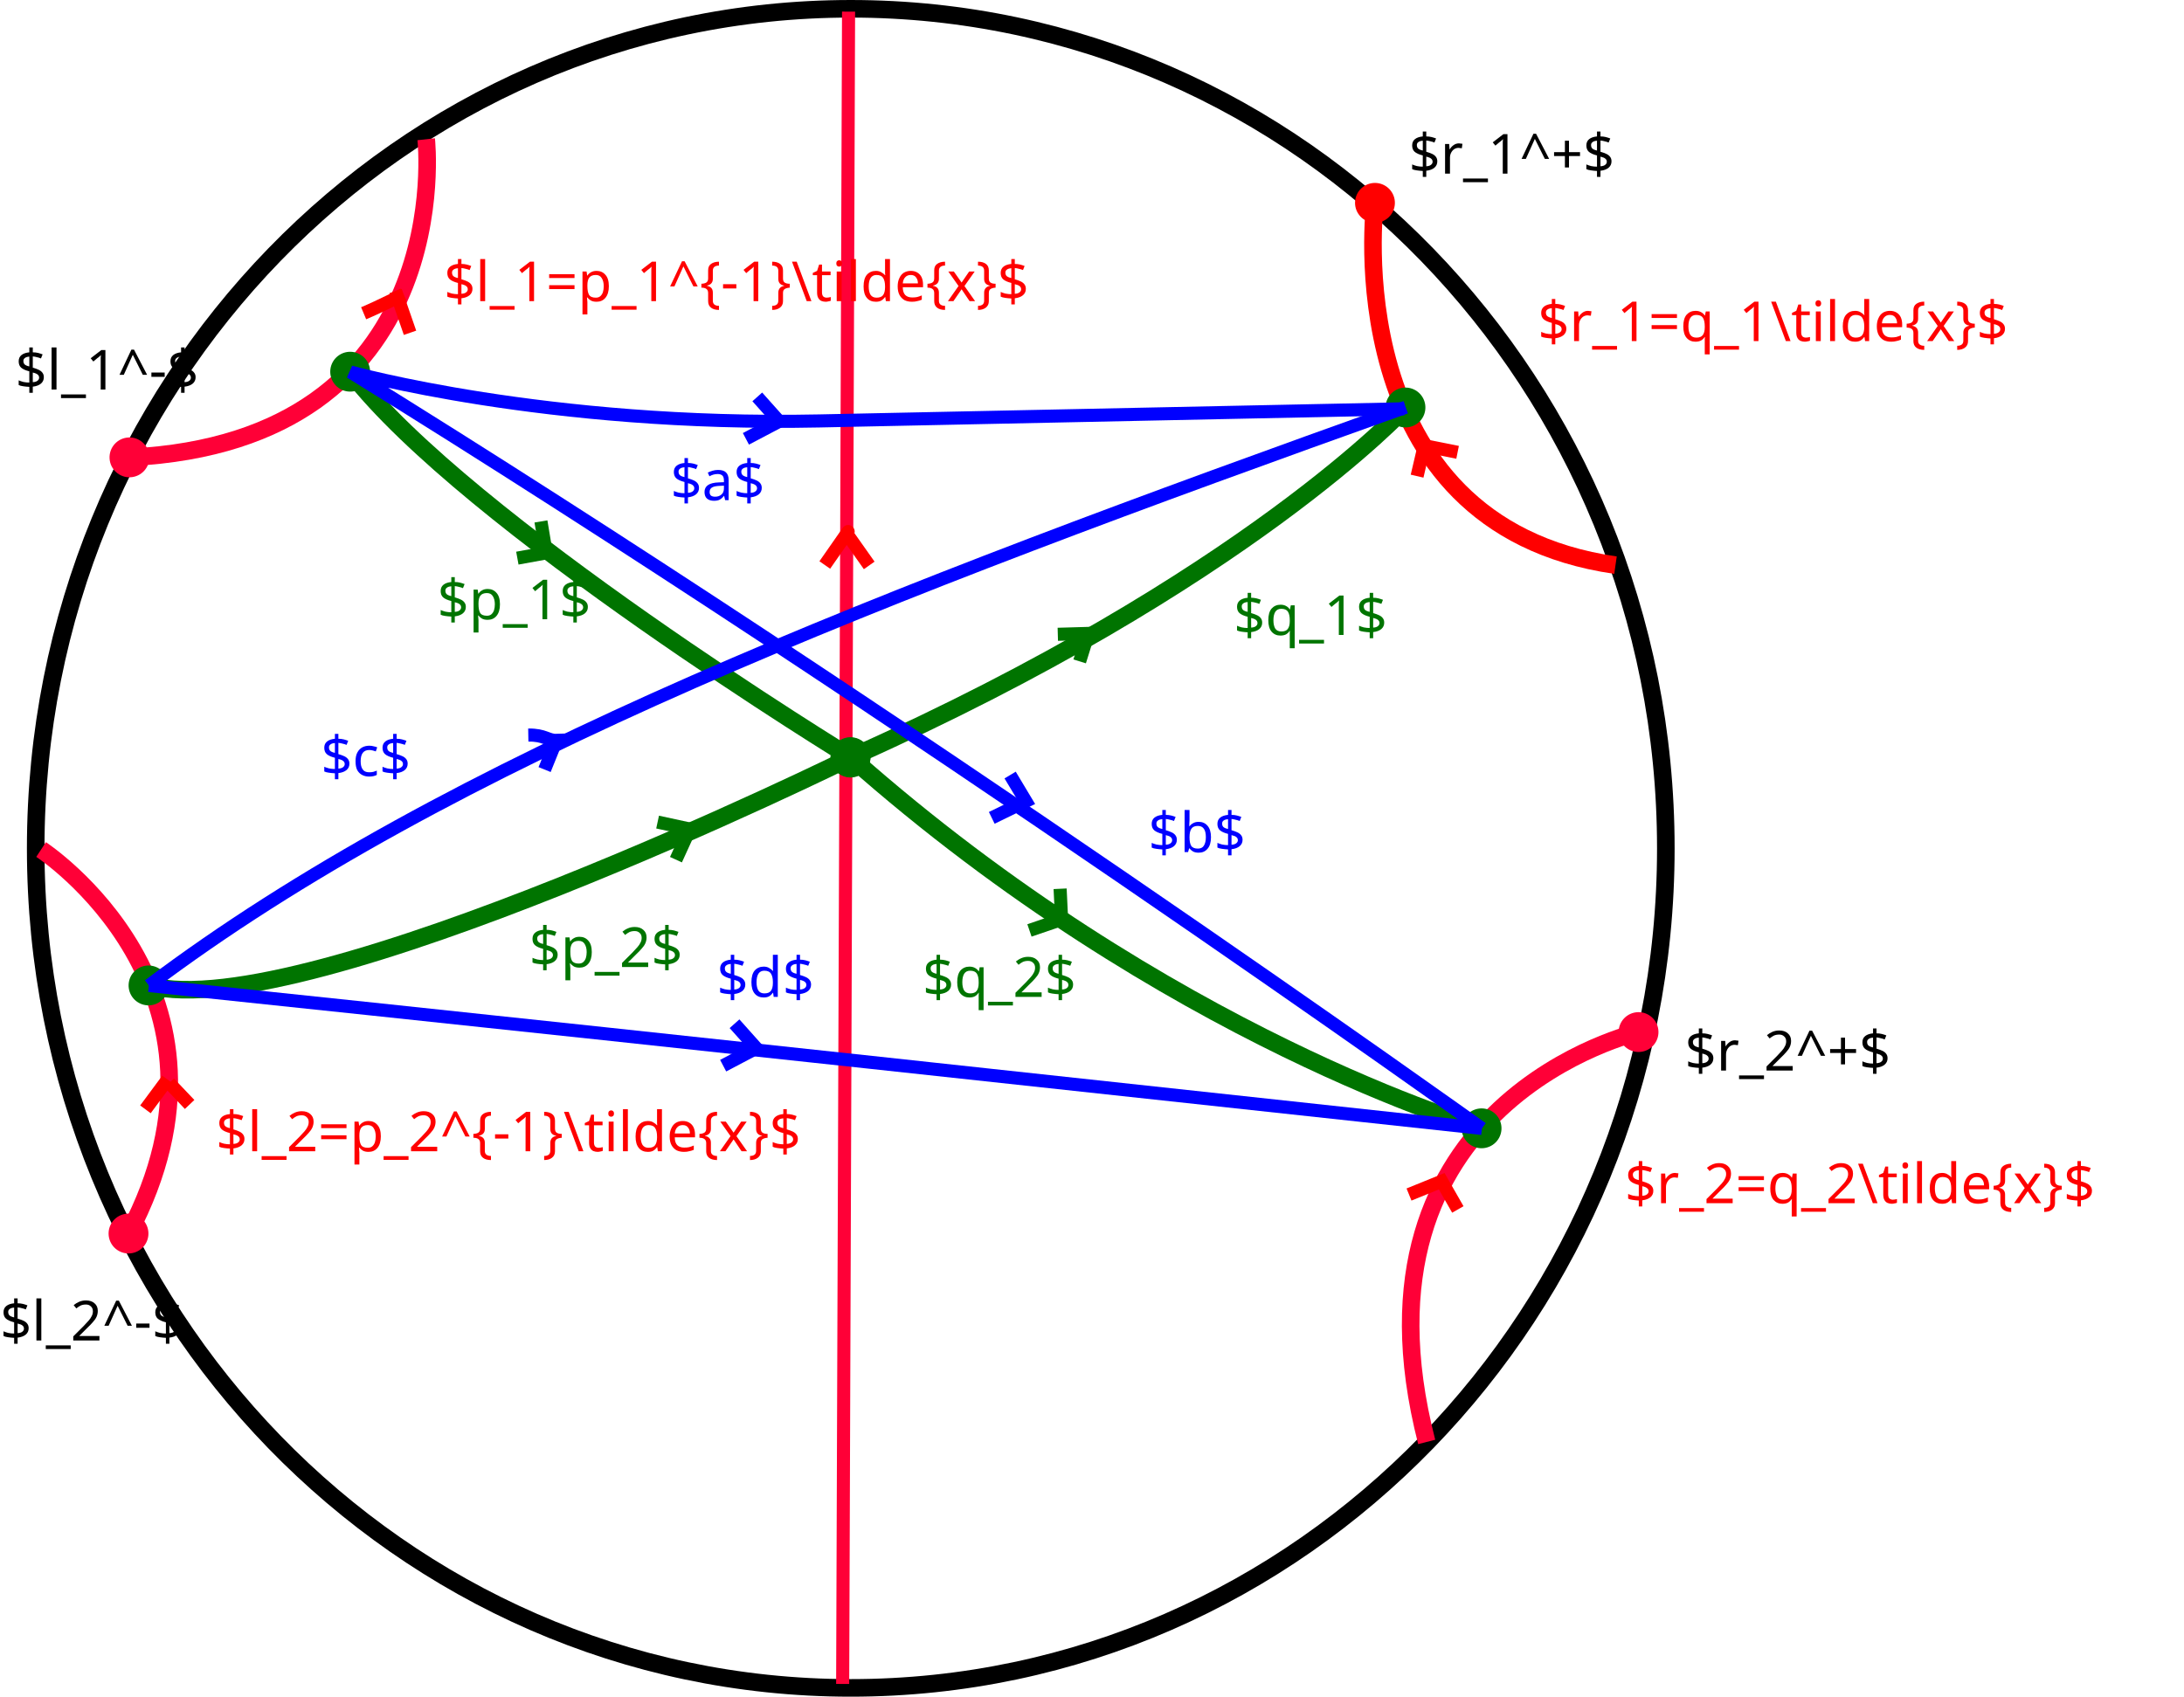
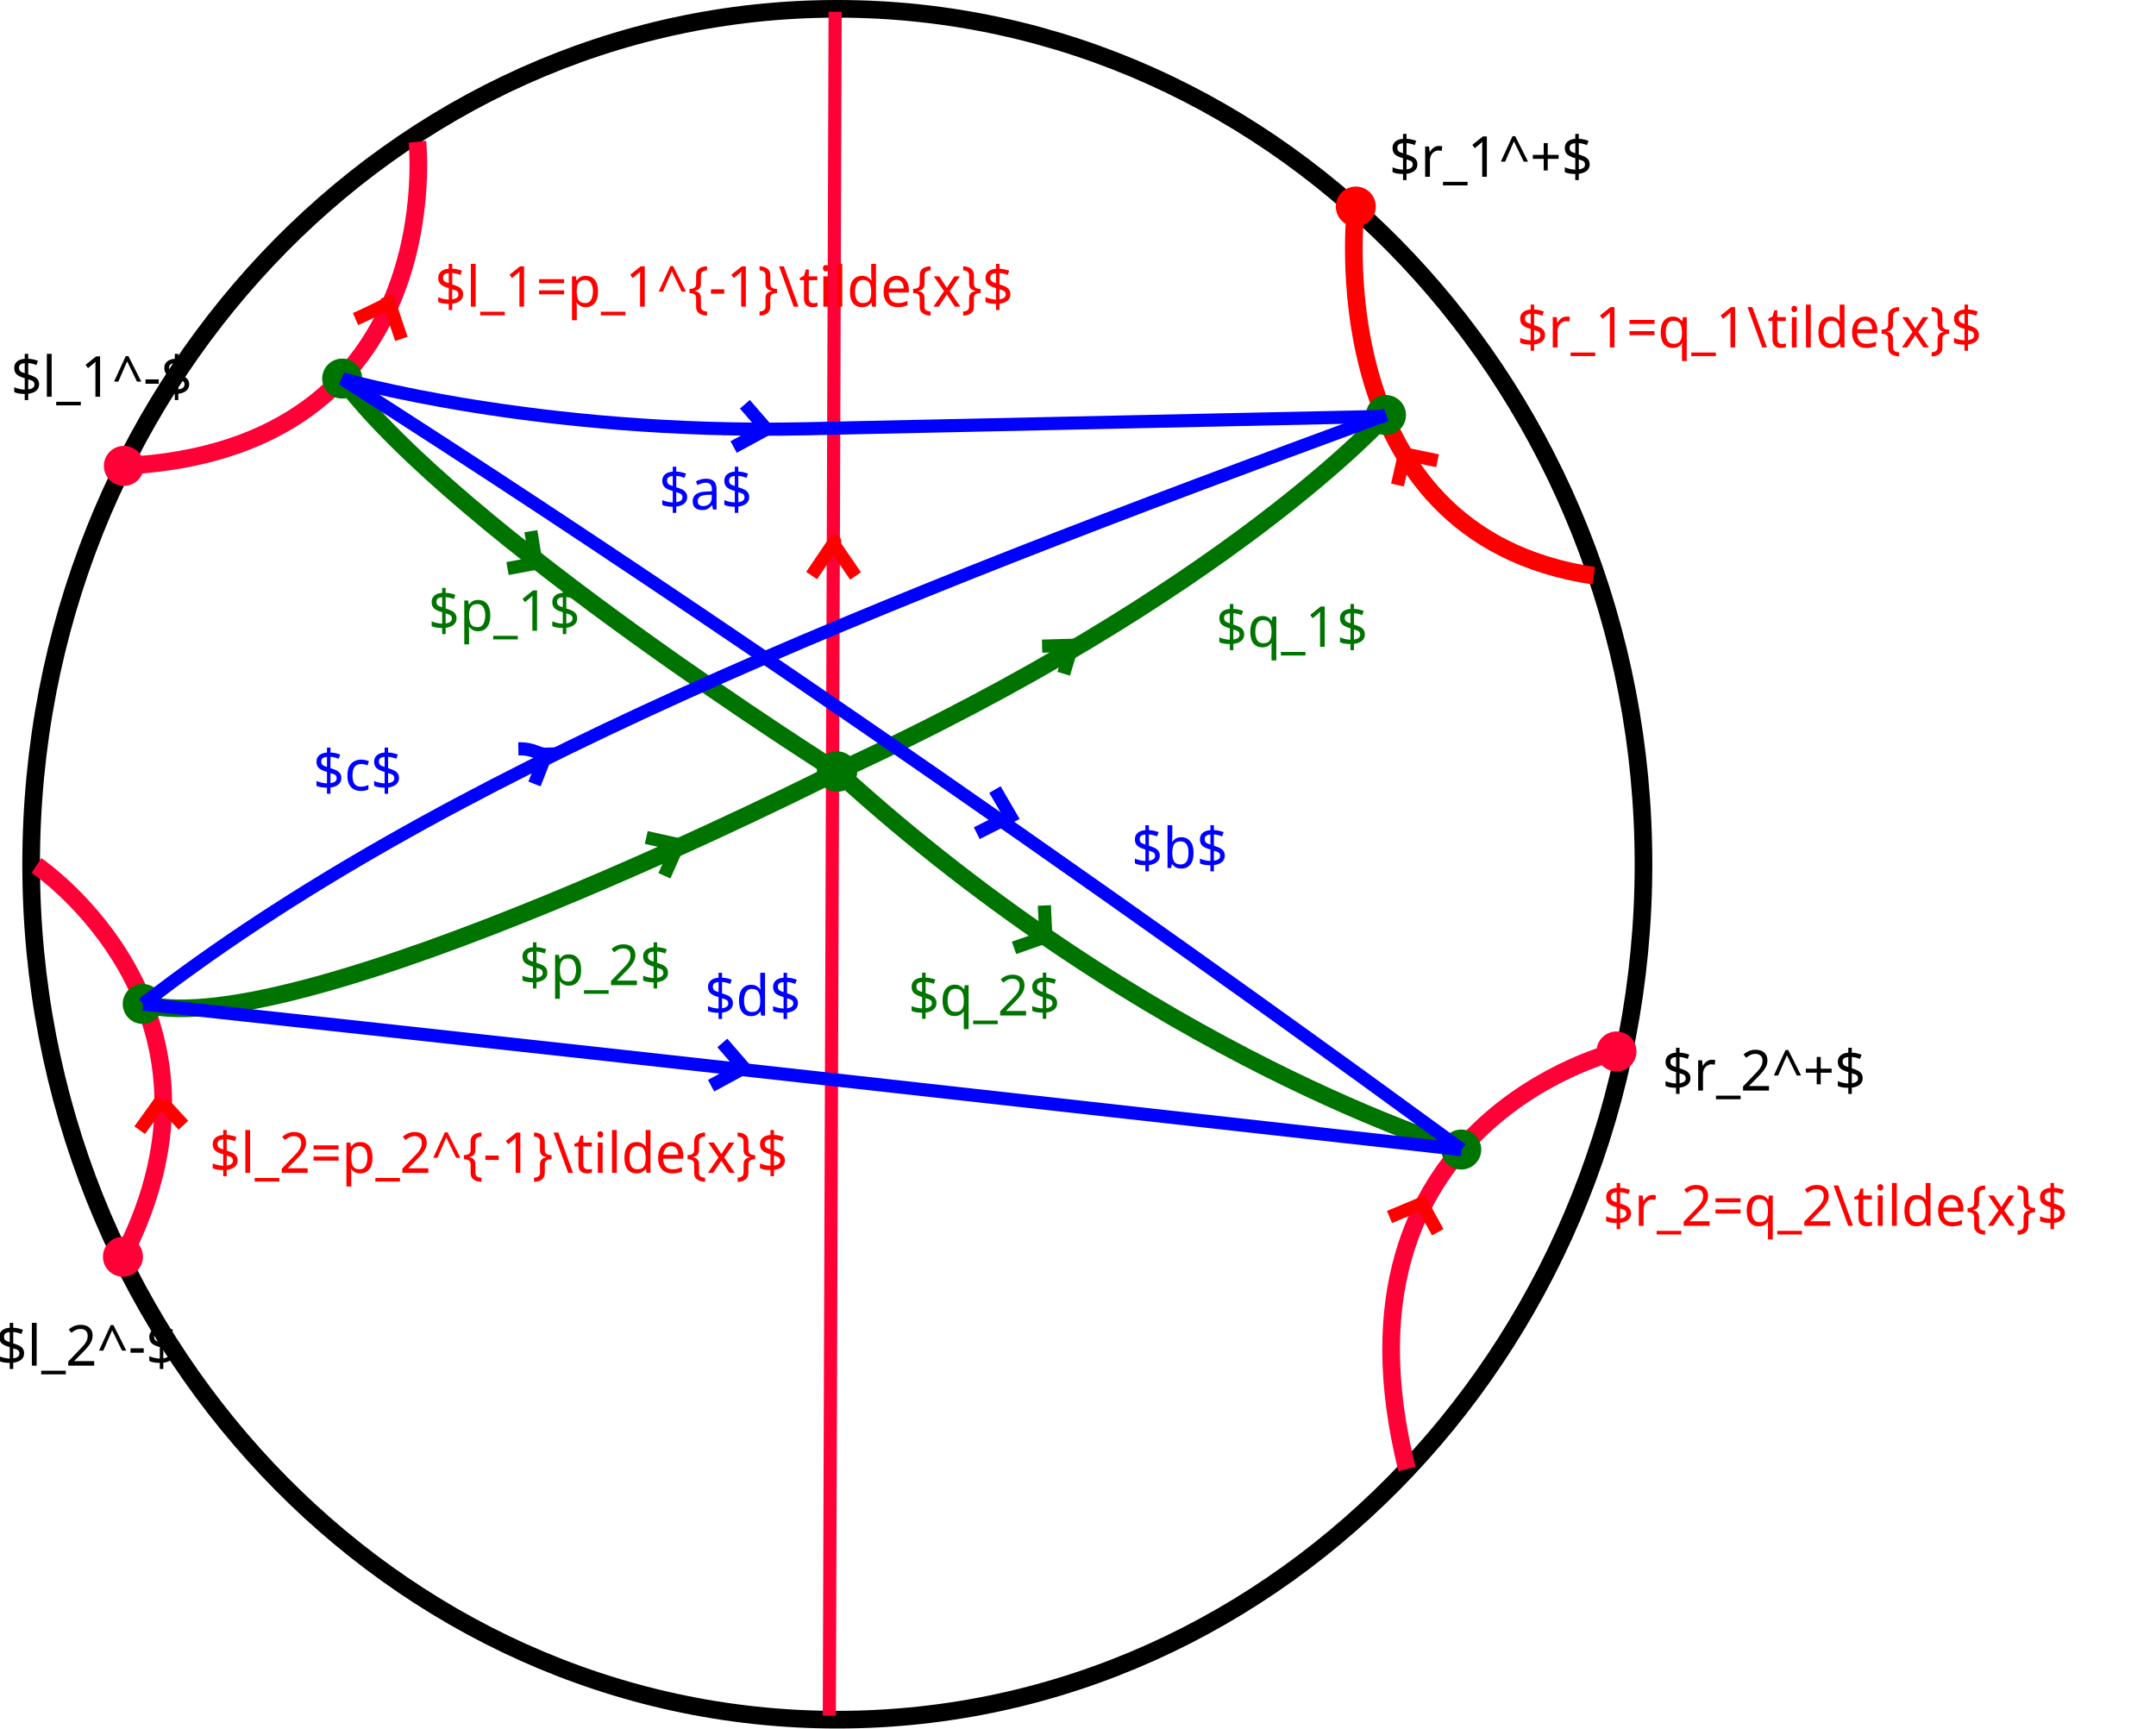
- <svg xmlns="http://www.w3.org/2000/svg" width="166.949mm" height="129.729mm" viewBox="0 0 166.949 129.729" version="1.1" id="svg13623">
+ <svg xmlns="http://www.w3.org/2000/svg" width="256.137mm" height="205.363mm" viewBox="0 0 256.137 205.363" version="1.1" id="svg13623">
  <defs id="defs13617">
    <marker style="overflow:visible" id="marker3789" refX="0" refY="0" orient="auto">
      <path transform="matrix(0.2,0,0,0.2,1.48,0.2)" style="fill:#ff0037;fill-opacity:1;fill-rule:evenodd;stroke:#ff0037;stroke-width:1pt;stroke-opacity:1" d="m -2.5,-1 c 0,2.76 -2.24,5 -5,5 -2.76,0 -5,-2.24 -5,-5 0,-2.76 2.24,-5 5,-5 2.76,0 5,2.24 5,5 z" id="path3787" />
    </marker>
    <marker orient="auto" refY="0" refX="0" id="marker3653" style="overflow:visible">
      <path id="path3651" d="m -2.5,-1 c 0,2.76 -2.24,5 -5,5 -2.76,0 -5,-2.24 -5,-5 0,-2.76 2.24,-5 5,-5 2.76,0 5,2.24 5,5 z" style="fill:#ff0000;fill-opacity:1;fill-rule:evenodd;stroke:#ff0000;stroke-width:1pt;stroke-opacity:1" transform="matrix(0.2,0,0,0.2,1.48,0.2)" />
    </marker>
    <marker style="overflow:visible" id="marker3391" refX="0" refY="0" orient="auto">
      <path transform="matrix(0.2,0,0,0.2,1.48,0.2)" style="fill:#ff0037;fill-opacity:1;fill-rule:evenodd;stroke:#ff0037;stroke-width:1pt;stroke-opacity:1" d="m -2.5,-1 c 0,2.76 -2.24,5 -5,5 -2.76,0 -5,-2.24 -5,-5 0,-2.76 2.24,-5 5,-5 2.76,0 5,2.24 5,5 z" id="path3389" />
    </marker>
    <marker style="overflow:visible" id="marker3267" refX="0" refY="0" orient="auto">
      <path transform="matrix(0.2,0,0,0.2,1.48,0.2)" style="fill:#ff0037;fill-opacity:1;fill-rule:evenodd;stroke:#ff0037;stroke-width:1pt;stroke-opacity:1" d="m -2.5,-1 c 0,2.76 -2.24,5 -5,5 -2.76,0 -5,-2.24 -5,-5 0,-2.76 2.24,-5 5,-5 2.76,0 5,2.24 5,5 z" id="path3265" />
    </marker>
    <marker orient="auto" refY="0" refX="0" id="marker2658" style="overflow:visible">
      <path id="path2656" d="M 0,0 5,-5 -12.5,0 5,5 Z" style="fill:#0000ff;fill-opacity:1;fill-rule:evenodd;stroke:#0000ff;stroke-width:1pt;stroke-opacity:1" transform="matrix(-0.2,0,0,-0.2,-1.2,0)" />
    </marker>
    <marker orient="auto" refY="0" refX="0" id="marker1345" style="overflow:visible">
      <path id="path1097" d="M 0,0 5,-5 -12.5,0 5,5 Z" style="fill:#0000ff;fill-opacity:1;fill-rule:evenodd;stroke:#0000ff;stroke-width:1pt;stroke-opacity:1" transform="matrix(-0.2,0,0,-0.2,-1.2,0)" />
    </marker>
    <marker orient="auto" refY="0" refX="0" id="marker1325" style="overflow:visible">
      <path id="path1323" d="m -2.5,-1 c 0,2.76 -2.24,5 -5,5 -2.76,0 -5,-2.24 -5,-5 0,-2.76 2.24,-5 5,-5 2.76,0 5,2.24 5,5 z" style="fill:#007400;fill-opacity:1;fill-rule:evenodd;stroke:#007400;stroke-width:1pt;stroke-opacity:1" transform="matrix(0.2,0,0,0.2,1.48,0.2)" />
    </marker>
    <marker orient="auto" refY="0" refX="0" id="marker1321" style="overflow:visible">
      <path id="path1319" d="m -2.5,-1 c 0,2.76 -2.24,5 -5,5 -2.76,0 -5,-2.24 -5,-5 0,-2.76 2.24,-5 5,-5 2.76,0 5,2.24 5,5 z" style="fill:#007400;fill-opacity:1;fill-rule:evenodd;stroke:#007400;stroke-width:1pt;stroke-opacity:1" transform="matrix(0.2,0,0,0.2,1.48,0.2)" />
    </marker>
    <marker orient="auto" refY="0" refX="0" id="marker1315" style="overflow:visible">
      <path id="path1313" d="m -2.5,-1 c 0,2.76 -2.24,5 -5,5 -2.76,0 -5,-2.24 -5,-5 0,-2.76 2.24,-5 5,-5 2.76,0 5,2.24 5,5 z" style="fill:#007400;fill-opacity:1;fill-rule:evenodd;stroke:#007400;stroke-width:1pt;stroke-opacity:1" transform="matrix(0.2,0,0,0.2,1.48,0.2)" />
    </marker>
    <marker orient="auto" refY="0" refX="0" id="marker1311" style="overflow:visible">
      <path id="path1309" d="m -2.5,-1 c 0,2.76 -2.24,5 -5,5 -2.76,0 -5,-2.24 -5,-5 0,-2.76 2.24,-5 5,-5 2.76,0 5,2.24 5,5 z" style="fill:#007400;fill-opacity:1;fill-rule:evenodd;stroke:#007400;stroke-width:1pt;stroke-opacity:1" transform="matrix(0.2,0,0,0.2,1.48,0.2)" />
    </marker>
    <marker orient="auto" refY="0" refX="0" id="marker1307" style="overflow:visible">
      <path id="path1305" d="m -2.5,-1 c 0,2.76 -2.24,5 -5,5 -2.76,0 -5,-2.24 -5,-5 0,-2.76 2.24,-5 5,-5 2.76,0 5,2.24 5,5 z" style="fill:#007400;fill-opacity:1;fill-rule:evenodd;stroke:#007400;stroke-width:1pt;stroke-opacity:1" transform="matrix(0.2,0,0,0.2,1.48,0.2)" />
    </marker>
    <marker orient="auto" refY="0" refX="0" id="DotS" style="overflow:visible">
      <path id="path1074" d="m -2.5,-1 c 0,2.76 -2.24,5 -5,5 -2.76,0 -5,-2.24 -5,-5 0,-2.76 2.24,-5 5,-5 2.76,0 5,2.24 5,5 z" style="fill:#007400;fill-opacity:1;fill-rule:evenodd;stroke:#007400;stroke-width:1pt;stroke-opacity:1" transform="matrix(0.2,0,0,0.2,1.48,0.2)" />
    </marker>
    <marker orient="auto" refY="0" refX="0" id="marker1297" style="overflow:visible">
      <path id="path1295" d="M 0,0 5,-5 -12.5,0 5,5 Z" style="fill:#000000;fill-opacity:1;fill-rule:evenodd;stroke:#000000;stroke-width:1pt;stroke-opacity:1" transform="matrix(-0.2,0,0,-0.2,-1.2,0)" />
    </marker>
    <marker orient="auto" refY="0" refX="0" id="marker1270" style="overflow:visible">
      <path id="path1022" d="M 0,0 5,-5 -12.5,0 5,5 Z" style="fill:#000000;fill-opacity:1;fill-rule:evenodd;stroke:#000000;stroke-width:1pt;stroke-opacity:1" transform="matrix(-0.2,0,0,-0.2,-1.2,0)" />
    </marker>
    <marker style="overflow:visible" id="marker19486" refX="0" refY="0" orient="auto">
      <path transform="matrix(-0.2,0,0,-0.2,-1.2,0)" style="fill:#000000;fill-opacity:1;fill-rule:evenodd;stroke:#000000;stroke-width:1pt;stroke-opacity:1" d="M 0,0 5,-5 -12.5,0 5,5 Z" id="path19484" />
    </marker>
    <marker orient="auto" refY="0" refX="0" id="Arrow1Send" style="overflow:visible">
      <path id="path842" d="M 0,0 5,-5 -12.5,0 5,5 Z" style="fill:#000000;fill-opacity:1;fill-rule:evenodd;stroke:#000000;stroke-width:1pt;stroke-opacity:1" transform="matrix(-0.2,0,0,-0.2,-1.2,0)" />
    </marker>
    <marker orient="auto" refY="0" refX="0" id="marker9642" style="overflow:visible">
      <path id="path9640" d="m -2.5,-1 c 0,2.76 -2.24,5 -5,5 -2.76,0 -5,-2.24 -5,-5 0,-2.76 2.24,-5 5,-5 2.76,0 5,2.24 5,5 z" style="fill:#000000;fill-opacity:1;fill-rule:evenodd;stroke:#000000;stroke-width:1pt;stroke-opacity:1" transform="matrix(0.2,0,0,0.2,1.48,0.2)" />
    </marker>
    <marker orient="auto" refY="0" refX="0" id="marker13570" style="overflow:visible">
      <path id="path13568" d="m -2.5,-1 c 0,2.76 -2.24,5 -5,5 -2.76,0 -5,-2.24 -5,-5 0,-2.76 2.24,-5 5,-5 2.76,0 5,2.24 5,5 z" style="fill:#000000;fill-opacity:1;fill-rule:evenodd;stroke:#000000;stroke-width:1pt;stroke-opacity:1" transform="matrix(0.2,0,0,0.2,1.48,0.2)" />
    </marker>
    <marker orient="auto" refY="0" refX="0" id="marker1270-1" style="overflow:visible">
      <path id="path1022-5" d="M 0,0 5,-5 -12.5,0 5,5 Z" style="fill:#000000;fill-opacity:1;fill-rule:evenodd;stroke:#000000;stroke-width:1pt;stroke-opacity:1" transform="matrix(-0.2,0,0,-0.2,-1.2,0)" />
    </marker>
    <marker orient="auto" refY="0" refX="0" id="marker1345-3" style="overflow:visible">
      <path id="path1097-7" d="M 0,0 5,-5 -12.5,0 5,5 Z" style="fill:#0000ff;fill-opacity:1;fill-rule:evenodd;stroke:#0000ff;stroke-width:1pt;stroke-opacity:1" transform="matrix(-0.2,0,0,-0.2,-1.2,0)" />
    </marker>
  </defs>
-   <g id="layer1" transform="translate(-29.09485,-32.20167)">
-     <ellipse style="fill:none;fill-opacity:1;stroke:#000000;stroke-width:1.344;stroke-miterlimit:4;stroke-dasharray:none;stroke-dashoffset:0;stroke-opacity:1" id="path2514-8-7" cx="94.129" cy="97.066" rx="62.305" ry="64.192" />
-     <path style="fill:none;stroke:#ff0037;stroke-width:1.344;stroke-linecap:butt;stroke-linejoin:miter;stroke-miterlimit:4;stroke-dasharray:none;stroke-opacity:1;marker-start:url(#marker3391)" d="M 39.018,67.171 C 64.249,65.917 61.674,42.848 61.674,42.848" id="path9327-9" />
-     <path style="fill:none;stroke:#ff0037;stroke-width:1.344;stroke-linecap:butt;stroke-linejoin:miter;stroke-miterlimit:4;stroke-dasharray:none;stroke-opacity:1;marker-start:url(#marker3267)" d="M 38.931,126.494 C 48.714,107.939 32.237,97.156 32.237,97.156" id="path9329-4" />
-     <path style="fill:none;stroke:#ff0000;stroke-width:1.344;stroke-linecap:butt;stroke-linejoin:miter;stroke-miterlimit:4;stroke-dasharray:none;stroke-opacity:1;marker-end:url(#marker3653)" d="M 152.586,75.414 C 131.092,72.309 134.203,47.685 134.203,47.685" id="path9382" />
-     <path style="fill:none;stroke:#ff0037;stroke-width:1.344;stroke-linecap:butt;stroke-linejoin:miter;stroke-miterlimit:4;stroke-dasharray:none;stroke-opacity:1;marker-end:url(#marker3789)" d="m 138.154,142.452 c -6.694,-26.078 16.22,-31.344 16.22,-31.344" id="path9384" />
-     <path style="fill:none;stroke:#ff0037;stroke-width:1;stroke-linecap:butt;stroke-linejoin:miter;stroke-miterlimit:4;stroke-dasharray:none;stroke-opacity:1" d="M 93.96,33.091 93.51,160.956" id="path10390" />
-     <path style="fill:none;stroke:#ff0000;stroke-width:1;stroke-linecap:butt;stroke-linejoin:miter;stroke-miterlimit:4;stroke-dasharray:none;stroke-opacity:1" d="m 92.143,75.401 c 2.195,-3.149 1.765,-2.529 1.765,-2.529" id="path13194" />
-     <path style="fill:none;stroke:#ff0000;stroke-width:1;stroke-linecap:butt;stroke-linejoin:miter;stroke-miterlimit:4;stroke-dasharray:none;stroke-opacity:1" d="m 93.819,72.997 1.72,2.436" id="path13196" />
-     <text xml:space="preserve" style="font-style:normal;font-variant:normal;font-weight:normal;font-stretch:normal;font-size:4.233px;line-height:1.25;font-family:verdana;-inkscape-font-specification:verdana;letter-spacing:0px;word-spacing:0px;fill:#007400;fill-opacity:1;stroke:none;stroke-width:1;stroke-miterlimit:4;stroke-dasharray:none" x="62.516" y="79.543" id="text10762-0">
-       <tspan id="tspan10760-3" x="62.516" y="79.543" style="font-size:4.233px;fill:#007400;fill-opacity:1;stroke-width:1;stroke-miterlimit:4;stroke-dasharray:none">$p_1$</tspan>
+   <g id="layer1" transform="translate(-29.41683,-32.21726)">
+     <ellipse style="fill:none;fill-opacity:1;stroke:#000000;stroke-width:2.097;stroke-miterlimit:4;stroke-dasharray:none;stroke-dashoffset:0;stroke-opacity:1" id="path2514-8-7" cx="128.892" cy="134.899" rx="95.775" ry="101.633" />
+     <path style="fill:none;stroke:#ff0037;stroke-width:2.097;stroke-linecap:butt;stroke-linejoin:miter;stroke-miterlimit:4;stroke-dasharray:none;stroke-opacity:1;marker-start:url(#marker3391)" d="M 44.175,87.567 C 82.96,85.582 79.003,49.058 79.003,49.058" id="path9327-9" />
+     <path style="fill:none;stroke:#ff0037;stroke-width:2.097;stroke-linecap:butt;stroke-linejoin:miter;stroke-miterlimit:4;stroke-dasharray:none;stroke-opacity:1;marker-start:url(#marker3267)" d="M 44.041,181.491 C 59.08,152.113 33.751,135.042 33.751,135.042" id="path9329-4" />
+     <path style="fill:none;stroke:#ff0000;stroke-width:2.097;stroke-linecap:butt;stroke-linejoin:miter;stroke-miterlimit:4;stroke-dasharray:none;stroke-opacity:1;marker-end:url(#marker3653)" d="M 218.752,100.618 C 185.711,95.702 190.493,56.716 190.493,56.716" id="path9382" />
+     <path style="fill:none;stroke:#ff0037;stroke-width:2.097;stroke-linecap:butt;stroke-linejoin:miter;stroke-miterlimit:4;stroke-dasharray:none;stroke-opacity:1;marker-end:url(#marker3789)" d="m 196.567,206.757 c -10.29,-41.288 24.933,-49.625 24.933,-49.625" id="path9384" />
+     <path style="fill:none;stroke:#ff0037;stroke-width:1.56;stroke-linecap:butt;stroke-linejoin:miter;stroke-miterlimit:4;stroke-dasharray:none;stroke-opacity:1" d="M 128.632,33.61 127.941,236.053" id="path10390" />
+     <path style="fill:none;stroke:#ff0000;stroke-width:1.56;stroke-linecap:butt;stroke-linejoin:miter;stroke-miterlimit:4;stroke-dasharray:none;stroke-opacity:1" d="m 125.839,100.597 c 3.374,-4.986 2.714,-4.004 2.714,-4.004" id="path13194" />
+     <path style="fill:none;stroke:#ff0000;stroke-width:1.56;stroke-linecap:butt;stroke-linejoin:miter;stroke-miterlimit:4;stroke-dasharray:none;stroke-opacity:1" d="m 128.416,96.792 2.643,3.857" id="path13196" />
+     <text xml:space="preserve" style="font-style:normal;font-variant:normal;font-weight:normal;font-stretch:normal;font-size:6.604px;line-height:1.25;font-family:verdana;-inkscape-font-specification:verdana;letter-spacing:0px;word-spacing:0px;fill:#007400;fill-opacity:1;stroke:none;stroke-width:1.56;stroke-miterlimit:4;stroke-dasharray:none" x="81.492" y="105.585" id="text10762-0" transform="scale(0.9853451,1.014873)">
+       <tspan id="tspan10760-3" x="81.492" y="105.585" style="font-size:6.604px;fill:#007400;fill-opacity:1;stroke-width:1.56;stroke-miterlimit:4;stroke-dasharray:none">$p_1$</tspan>
    </text>
-     <path style="fill:none;stroke:#ff0000;stroke-width:1;stroke-linecap:butt;stroke-linejoin:miter;stroke-miterlimit:4;stroke-dasharray:none;stroke-opacity:1" d="m 138.02,66.046 -0.6,2.562" id="path13232" />
-     <path style="fill:none;stroke:#ff0000;stroke-width:1;stroke-linecap:butt;stroke-linejoin:miter;stroke-miterlimit:4;stroke-dasharray:none;stroke-opacity:1" d="m 140.516,66.786 -2.362,-0.472" id="path13234" />
-     <path style="fill:none;stroke:#ff0000;stroke-width:1;stroke-linecap:butt;stroke-linejoin:miter;stroke-miterlimit:4;stroke-dasharray:none;stroke-opacity:1" d="m 136.802,123.535 2.5,-1.016 1.233,2.158" id="path13236" />
-     <text xml:space="preserve" style="font-style:normal;font-variant:normal;font-weight:normal;font-stretch:normal;font-size:4.233px;line-height:1.25;font-family:verdana;-inkscape-font-specification:verdana;letter-spacing:0px;word-spacing:0px;fill:#007400;fill-opacity:1;stroke:none;stroke-width:1;stroke-miterlimit:4;stroke-dasharray:none" x="123.392" y="80.752" id="text19550">
-       <tspan id="tspan19548" x="123.392" y="80.752" style="font-size:4.233px;fill:#007400;fill-opacity:1;stroke-width:1;stroke-miterlimit:4;stroke-dasharray:none">$q_1$</tspan>
+     <path style="fill:none;stroke:#ff0000;stroke-width:1.56;stroke-linecap:butt;stroke-linejoin:miter;stroke-miterlimit:4;stroke-dasharray:none;stroke-opacity:1" d="m 196.362,85.787 -0.922,4.057" id="path13232" />
+     <path style="fill:none;stroke:#ff0000;stroke-width:1.56;stroke-linecap:butt;stroke-linejoin:miter;stroke-miterlimit:4;stroke-dasharray:none;stroke-opacity:1" d="m 200.198,86.958 -3.631,-0.748" id="path13234" />
+     <path style="fill:none;stroke:#ff0000;stroke-width:1.56;stroke-linecap:butt;stroke-linejoin:miter;stroke-miterlimit:4;stroke-dasharray:none;stroke-opacity:1" d="m 194.489,176.807 3.844,-1.608 1.895,3.417" id="path13236" />
+     <text xml:space="preserve" style="font-style:normal;font-variant:normal;font-weight:normal;font-stretch:normal;font-size:6.604px;line-height:1.25;font-family:verdana;-inkscape-font-specification:verdana;letter-spacing:0px;word-spacing:0px;fill:#007400;fill-opacity:1;stroke:none;stroke-width:1.56;stroke-miterlimit:4;stroke-dasharray:none" x="176.461" y="107.471" id="text19550" transform="scale(0.9853451,1.014873)">
+       <tspan id="tspan19548" x="176.461" y="107.471" style="font-size:6.604px;fill:#007400;fill-opacity:1;stroke-width:1.56;stroke-miterlimit:4;stroke-dasharray:none">$q_1$</tspan>
    </text>
-     <text xml:space="preserve" style="font-style:normal;font-variant:normal;font-weight:normal;font-stretch:normal;font-size:4.233px;line-height:1.25;font-family:verdana;-inkscape-font-specification:verdana;letter-spacing:0px;word-spacing:0px;fill:#007400;fill-opacity:1;stroke:none;stroke-width:1;stroke-miterlimit:4;stroke-dasharray:none" x="99.609" y="108.418" id="text10762-0-2">
-       <tspan id="tspan10760-3-3" x="99.609" y="108.418" style="font-size:4.233px;fill:#007400;fill-opacity:1;stroke-width:1;stroke-miterlimit:4;stroke-dasharray:none">$q_2$</tspan>
+     <text xml:space="preserve" style="font-style:normal;font-variant:normal;font-weight:normal;font-stretch:normal;font-size:6.604px;line-height:1.25;font-family:verdana;-inkscape-font-specification:verdana;letter-spacing:0px;word-spacing:0px;fill:#007400;fill-opacity:1;stroke:none;stroke-width:1.56;stroke-miterlimit:4;stroke-dasharray:none" x="139.358" y="150.631" id="text10762-0-2" transform="scale(0.9853451,1.014873)">
+       <tspan id="tspan10760-3-3" x="139.358" y="150.631" style="font-size:6.604px;fill:#007400;fill-opacity:1;stroke-width:1.56;stroke-miterlimit:4;stroke-dasharray:none">$q_2$</tspan>
    </text>
-     <text xml:space="preserve" style="font-style:normal;font-variant:normal;font-weight:normal;font-stretch:normal;font-size:4.233px;line-height:1.25;font-family:verdana;-inkscape-font-specification:verdana;letter-spacing:0px;word-spacing:0px;fill:#007400;fill-opacity:1;stroke:none;stroke-width:1;stroke-miterlimit:4;stroke-dasharray:none" x="69.535" y="106.138" id="text10762-0-2-3">
-       <tspan id="tspan10760-3-3-1" x="69.535" y="106.138" style="font-size:4.233px;fill:#007400;fill-opacity:1;stroke-width:1;stroke-miterlimit:4;stroke-dasharray:none">$p_2$</tspan>
+     <text xml:space="preserve" style="font-style:normal;font-variant:normal;font-weight:normal;font-stretch:normal;font-size:6.604px;line-height:1.25;font-family:verdana;-inkscape-font-specification:verdana;letter-spacing:0px;word-spacing:0px;fill:#007400;fill-opacity:1;stroke:none;stroke-width:1.56;stroke-miterlimit:4;stroke-dasharray:none" x="92.441" y="147.074" id="text10762-0-2-3" transform="scale(0.9853451,1.014873)">
+       <tspan id="tspan10760-3-3-1" x="92.441" y="147.074" style="font-size:6.604px;fill:#007400;fill-opacity:1;stroke-width:1.56;stroke-miterlimit:4;stroke-dasharray:none">$p_2$</tspan>
    </text>
-     <text xml:space="preserve" style="font-style:normal;font-variant:normal;font-weight:normal;font-stretch:normal;font-size:4.233px;line-height:1.25;font-family:verdana;-inkscape-font-specification:verdana;letter-spacing:0px;word-spacing:0px;fill:#000000;fill-opacity:1;stroke:none;stroke-width:1;stroke-miterlimit:4;stroke-dasharray:none" x="136.779" y="45.475" id="text19550-5">
-       <tspan id="tspan19548-1" x="136.779" y="45.475" style="font-size:4.233px;stroke-width:1;stroke-miterlimit:4;stroke-dasharray:none">$r_1^+$</tspan>
+     <text xml:space="preserve" style="font-style:normal;font-variant:normal;font-weight:normal;font-stretch:normal;font-size:6.604px;line-height:1.25;font-family:verdana;-inkscape-font-specification:verdana;letter-spacing:0px;word-spacing:0px;fill:#000000;fill-opacity:1;stroke:none;stroke-width:1.56;stroke-miterlimit:4;stroke-dasharray:none" x="197.345" y="52.437" id="text19550-5" transform="scale(0.9853451,1.014873)">
+       <tspan id="tspan19548-1" x="197.345" y="52.437" style="font-size:6.604px;stroke-width:1.56;stroke-miterlimit:4;stroke-dasharray:none">$r_1^+$</tspan>
    </text>
-     <text xml:space="preserve" style="font-style:normal;font-variant:normal;font-weight:normal;font-stretch:normal;font-size:4.233px;line-height:1.25;font-family:verdana;-inkscape-font-specification:verdana;letter-spacing:0px;word-spacing:0px;fill:#000000;fill-opacity:1;stroke:none;stroke-width:1;stroke-miterlimit:4;stroke-dasharray:none" x="29.096" y="134.694" id="text19550-5-7-9-4">
-       <tspan id="tspan19548-1-9-5-9" x="29.096" y="134.694" style="font-size:4.233px;stroke-width:1;stroke-miterlimit:4;stroke-dasharray:none">$l_2^-$</tspan>
+     <text xml:space="preserve" style="font-style:normal;font-variant:normal;font-weight:normal;font-stretch:normal;font-size:6.604px;line-height:1.25;font-family:verdana;-inkscape-font-specification:verdana;letter-spacing:0px;word-spacing:0px;fill:#000000;fill-opacity:1;stroke:none;stroke-width:1.56;stroke-miterlimit:4;stroke-dasharray:none" x="29.355" y="191.623" id="text19550-5-7-9-4" transform="scale(0.9853451,1.014873)">
+       <tspan id="tspan19548-1-9-5-9" x="29.355" y="191.623" style="font-size:6.604px;stroke-width:1.56;stroke-miterlimit:4;stroke-dasharray:none">$l_2^-$</tspan>
    </text>
-     <text xml:space="preserve" style="font-style:normal;font-variant:normal;font-weight:normal;font-stretch:normal;font-size:4.233px;line-height:1.25;font-family:verdana;-inkscape-font-specification:verdana;letter-spacing:0px;word-spacing:0px;fill:#000000;fill-opacity:1;stroke:none;stroke-width:1;stroke-miterlimit:4;stroke-dasharray:none" x="30.256" y="61.983" id="text19550-5-3-7">
-       <tspan id="tspan19548-1-1-6" x="30.256" y="61.983" style="font-size:4.233px;stroke-width:1;stroke-miterlimit:4;stroke-dasharray:none">$l_1^-$</tspan>
+     <text xml:space="preserve" style="font-style:normal;font-variant:normal;font-weight:normal;font-stretch:normal;font-size:6.604px;line-height:1.25;font-family:verdana;-inkscape-font-specification:verdana;letter-spacing:0px;word-spacing:0px;fill:#000000;fill-opacity:1;stroke:none;stroke-width:1.56;stroke-miterlimit:4;stroke-dasharray:none" x="31.163" y="78.19" id="text19550-5-3-7" transform="scale(0.9853451,1.014873)">
+       <tspan id="tspan19548-1-1-6" x="31.163" y="78.19" style="font-size:6.604px;stroke-width:1.56;stroke-miterlimit:4;stroke-dasharray:none">$l_1^-$</tspan>
    </text>
-     <path style="fill:none;stroke:#007400;stroke-width:1.344;stroke-linecap:butt;stroke-linejoin:miter;stroke-miterlimit:4;stroke-dasharray:none;stroke-opacity:1;marker-start:url(#marker1311);marker-end:url(#marker1315)" d="M 55.879,60.643 C 64.822,72.204 94.132,90.112 94.132,90.112 124.353,76.637 136.55,63.339 136.55,63.339" id="path1299" />
-     <path style="fill:none;stroke:#007400;stroke-width:1.344;stroke-linecap:butt;stroke-linejoin:miter;stroke-miterlimit:4;stroke-dasharray:none;stroke-opacity:1;marker-start:url(#DotS);marker-end:url(#marker1307)" d="m 40.474,107.555 c 11.969,3.125 53.659,-17.443 53.659,-17.443" id="path1301" />
-     <path style="fill:none;stroke:#007400;stroke-width:1.344;stroke-linecap:butt;stroke-linejoin:miter;stroke-miterlimit:4;stroke-dasharray:none;stroke-opacity:1;marker-start:url(#marker1321);marker-end:url(#marker1325)" d="m 94.132,90.112 c 24.213,21.454 48.243,28.369 48.243,28.369" id="path1317" />
-     <path style="fill:none;stroke:#007400;stroke-width:1;stroke-linecap:butt;stroke-linejoin:miter;stroke-miterlimit:4;stroke-dasharray:none;stroke-opacity:1" d="m 79.363,95.058 c 2.472,0.535 2.472,0.535 2.472,0.535 l -1.069,2.339" id="path1327" />
-     <path style="fill:none;stroke:#007400;stroke-width:1;stroke-linecap:butt;stroke-linejoin:miter;stroke-miterlimit:4;stroke-dasharray:none;stroke-opacity:1" d="m 70.446,72.071 0.401,2.405 -2.205,0.401" id="path1329" />
-     <path style="fill:none;stroke:#007400;stroke-width:1;stroke-linecap:butt;stroke-linejoin:miter;stroke-miterlimit:4;stroke-dasharray:none;stroke-opacity:1" d="m 109.955,80.7 2.339,-0.067 -0.668,2.138" id="path1331" />
-     <path style="fill:none;stroke:#007400;stroke-width:1;stroke-linecap:butt;stroke-linejoin:miter;stroke-miterlimit:4;stroke-dasharray:none;stroke-opacity:1" d="m 110.132,100.157 0.113,2.347 -2.457,0.838" id="path1333" />
-     <path style="fill:none;stroke:#0000ff;stroke-width:1;stroke-linecap:butt;stroke-linejoin:miter;stroke-miterlimit:4;stroke-dasharray:none;stroke-opacity:1" d="M 136.438,63.458 91.693,64.387 C 70.848,64.821 55.879,60.643 55.879,60.643 98.035,86.718 142.376,118.481 142.376,118.481" id="path1068" />
-     <path style="fill:none;stroke:#0000ff;stroke-width:1;stroke-linecap:butt;stroke-linejoin:miter;stroke-miterlimit:4;stroke-dasharray:none;stroke-opacity:1" d="m 40.474,107.555 c 0,0 27.313,2.858 55.247,5.879 l 46.655,5.047" id="path1068-0" />
-     <path style="fill:none;stroke:#0000ff;stroke-width:1;stroke-linecap:butt;stroke-linejoin:miter;stroke-miterlimit:4;stroke-dasharray:none;stroke-opacity:1;marker-mid:url(#marker2658)" d="M 40.474,107.555 C 63.341,90.312 96.538,77.642 136.55,63.339" id="path2648" />
-     <path style="fill:none;stroke:#0000ff;stroke-width:1;stroke-linecap:butt;stroke-linejoin:miter;stroke-miterlimit:4;stroke-dasharray:none;stroke-opacity:1" d="m 69.479,88.404 c 1.244,-0.022 1.491,0.428 2.15,0.406 l -0.904,2.233" id="path1331-3" />
-     <path style="fill:none;stroke:#0000ff;stroke-width:1;stroke-linecap:butt;stroke-linejoin:miter;stroke-miterlimit:4;stroke-dasharray:none;stroke-opacity:1" d="m 85.243,110.476 1.67,1.871 -2.539,1.336" id="path1331-3-1" />
-     <text xml:space="preserve" style="font-style:normal;font-variant:normal;font-weight:normal;font-stretch:normal;font-size:4.233px;line-height:1.25;font-family:verdana;-inkscape-font-specification:verdana;letter-spacing:0px;word-spacing:0px;fill:#ff0000;fill-opacity:1;stroke:none;stroke-width:1;stroke-miterlimit:4;stroke-dasharray:none" x="63.025" y="55.224" id="text19550-5-3-7-3">
-       <tspan id="tspan19548-1-1-6-8" x="63.025" y="55.224" style="font-size:4.233px;fill:#ff0000;fill-opacity:1;stroke-width:1;stroke-miterlimit:4;stroke-dasharray:none">$l_1=p_1^{-1}\tilde{x}$</tspan>
+     <path style="fill:none;stroke:#007400;stroke-width:2.097;stroke-linecap:butt;stroke-linejoin:miter;stroke-miterlimit:4;stroke-dasharray:none;stroke-opacity:1;marker-start:url(#marker1311);marker-end:url(#marker1315)" d="M 70.095,77.232 C 83.842,95.536 128.897,123.889 128.897,123.889 c 46.455,-21.335 65.204,-42.389 65.204,-42.389" id="path1299" />
+     <path style="fill:none;stroke:#007400;stroke-width:2.097;stroke-linecap:butt;stroke-linejoin:miter;stroke-miterlimit:4;stroke-dasharray:none;stroke-opacity:1;marker-start:url(#DotS);marker-end:url(#marker1307)" d="M 46.414,151.506 C 64.812,156.453 128.897,123.889 128.897,123.889" id="path1301" />
+     <path style="fill:none;stroke:#007400;stroke-width:2.097;stroke-linecap:butt;stroke-linejoin:miter;stroke-miterlimit:4;stroke-dasharray:none;stroke-opacity:1;marker-start:url(#marker1321);marker-end:url(#marker1325)" d="m 128.897,123.889 c 37.22,33.968 74.159,44.916 74.159,44.916" id="path1317" />
+     <path style="fill:none;stroke:#007400;stroke-width:1.56;stroke-linecap:butt;stroke-linejoin:miter;stroke-miterlimit:4;stroke-dasharray:none;stroke-opacity:1" d="m 106.193,131.719 c 3.8,0.846 3.8,0.846 3.8,0.846 l -1.643,3.703" id="path1327" />
+     <path style="fill:none;stroke:#007400;stroke-width:1.56;stroke-linecap:butt;stroke-linejoin:miter;stroke-miterlimit:4;stroke-dasharray:none;stroke-opacity:1" d="m 92.486,95.326 0.616,3.808 -3.389,0.635" id="path1329" />
+     <path style="fill:none;stroke:#007400;stroke-width:1.56;stroke-linecap:butt;stroke-linejoin:miter;stroke-miterlimit:4;stroke-dasharray:none;stroke-opacity:1" d="m 153.219,108.987 3.595,-0.106 -1.027,3.385" id="path1331" />
+     <path style="fill:none;stroke:#007400;stroke-width:1.56;stroke-linecap:butt;stroke-linejoin:miter;stroke-miterlimit:4;stroke-dasharray:none;stroke-opacity:1" d="m 153.491,139.793 0.173,3.715 -3.778,1.326" id="path1333" />
+     <path style="fill:none;stroke:#0000ff;stroke-width:1.56;stroke-linecap:butt;stroke-linejoin:miter;stroke-miterlimit:4;stroke-dasharray:none;stroke-opacity:1" d="m 193.929,81.688 -68.783,1.472 C 93.104,83.846 70.095,77.232 70.095,77.232 134.896,118.515 203.057,168.805 203.057,168.805" id="path1068" />
+     <path style="fill:none;stroke:#0000ff;stroke-width:1.56;stroke-linecap:butt;stroke-linejoin:miter;stroke-miterlimit:4;stroke-dasharray:none;stroke-opacity:1" d="m 46.414,151.506 c 0,0 41.986,4.524 84.926,9.309 l 71.717,7.99" id="path1068-0" />
+     <path style="fill:none;stroke:#0000ff;stroke-width:1.56;stroke-linecap:butt;stroke-linejoin:miter;stroke-miterlimit:4;stroke-dasharray:none;stroke-opacity:1;marker-mid:url(#marker2658)" d="M 46.414,151.506 C 81.565,124.206 132.595,104.145 194.102,81.5" id="path2648" />
+     <path style="fill:none;stroke:#0000ff;stroke-width:1.56;stroke-linecap:butt;stroke-linejoin:miter;stroke-miterlimit:4;stroke-dasharray:none;stroke-opacity:1" d="m 91,121.184 c 1.913,-0.035 2.292,0.677 3.304,0.642 l -1.39,3.535" id="path1331-3" />
+     <path style="fill:none;stroke:#0000ff;stroke-width:1.56;stroke-linecap:butt;stroke-linejoin:miter;stroke-miterlimit:4;stroke-dasharray:none;stroke-opacity:1" d="m 115.232,156.131 2.568,2.962 -3.903,2.116" id="path1331-3-1" />
+     <text xml:space="preserve" style="font-style:normal;font-variant:normal;font-weight:normal;font-stretch:normal;font-size:6.604px;line-height:1.25;font-family:verdana;-inkscape-font-specification:verdana;letter-spacing:0px;word-spacing:0px;fill:#ff0000;fill-opacity:1;stroke:none;stroke-width:1.56;stroke-miterlimit:4;stroke-dasharray:none" x="82.285" y="67.646" id="text19550-5-3-7-3" transform="scale(0.9853451,1.014873)">
+       <tspan id="tspan19548-1-1-6-8" x="82.285" y="67.646" style="font-size:6.604px;fill:#ff0000;fill-opacity:1;stroke-width:1.56;stroke-miterlimit:4;stroke-dasharray:none">$l_1=p_1^{-1}\tilde{x}$</tspan>
    </text>
-     <text xml:space="preserve" style="font-style:normal;font-variant:normal;font-weight:normal;font-stretch:normal;font-size:4.233px;line-height:1.25;font-family:verdana;-inkscape-font-specification:verdana;letter-spacing:0px;word-spacing:0px;fill:#ff0000;fill-opacity:1;stroke:none;stroke-width:1;stroke-miterlimit:4;stroke-dasharray:none" x="45.594" y="120.226" id="text19550-5-3-7-3-7">
-       <tspan id="tspan19548-1-1-6-8-5" x="45.594" y="120.226" style="font-size:4.233px;fill:#ff0000;fill-opacity:1;stroke-width:1;stroke-miterlimit:4;stroke-dasharray:none">$l_2=p_2^{-1}\tilde{x}$</tspan>
+     <text xml:space="preserve" style="font-style:normal;font-variant:normal;font-weight:normal;font-stretch:normal;font-size:6.604px;line-height:1.25;font-family:verdana;-inkscape-font-specification:verdana;letter-spacing:0px;word-spacing:0px;fill:#ff0000;fill-opacity:1;stroke:none;stroke-width:1.56;stroke-miterlimit:4;stroke-dasharray:none" x="55.092" y="169.053" id="text19550-5-3-7-3-7" transform="scale(0.9853451,1.014873)">
+       <tspan id="tspan19548-1-1-6-8-5" x="55.092" y="169.053" style="font-size:6.604px;fill:#ff0000;fill-opacity:1;stroke-width:1.56;stroke-miterlimit:4;stroke-dasharray:none">$l_2=p_2^{-1}\tilde{x}$</tspan>
    </text>
-     <text xml:space="preserve" style="font-style:normal;font-variant:normal;font-weight:normal;font-stretch:normal;font-size:4.233px;line-height:1.25;font-family:verdana;-inkscape-font-specification:verdana;letter-spacing:0px;word-spacing:0px;fill:#ff0000;fill-opacity:1;stroke:none;stroke-width:1;stroke-miterlimit:4;stroke-dasharray:none" x="146.641" y="58.283" id="text19550-5-3-7-3-4">
-       <tspan id="tspan19548-1-1-6-8-9" x="146.641" y="58.283" style="font-size:4.233px;fill:#ff0000;fill-opacity:1;stroke-width:1;stroke-miterlimit:4;stroke-dasharray:none">$r_1=q_1\tilde{x}$</tspan>
+     <text xml:space="preserve" style="font-style:normal;font-variant:normal;font-weight:normal;font-stretch:normal;font-size:6.604px;line-height:1.25;font-family:verdana;-inkscape-font-specification:verdana;letter-spacing:0px;word-spacing:0px;fill:#ff0000;fill-opacity:1;stroke:none;stroke-width:1.56;stroke-miterlimit:4;stroke-dasharray:none" x="212.731" y="72.418" id="text19550-5-3-7-3-4" transform="scale(0.9853451,1.014873)">
+       <tspan id="tspan19548-1-1-6-8-9" x="212.731" y="72.418" style="font-size:6.604px;fill:#ff0000;fill-opacity:1;stroke-width:1.56;stroke-miterlimit:4;stroke-dasharray:none">$r_1=q_1\tilde{x}$</tspan>
    </text>
-     <text xml:space="preserve" style="font-style:normal;font-variant:normal;font-weight:normal;font-stretch:normal;font-size:4.233px;line-height:1.25;font-family:verdana;-inkscape-font-specification:verdana;letter-spacing:0px;word-spacing:0px;fill:#ff0000;fill-opacity:1;stroke:none;stroke-width:1;stroke-miterlimit:4;stroke-dasharray:none" x="153.288" y="124.196" id="text19550-5-3-7-3-8">
-       <tspan id="tspan19548-1-1-6-8-99" x="153.288" y="124.196" style="font-size:4.233px;fill:#ff0000;fill-opacity:1;stroke-width:1;stroke-miterlimit:4;stroke-dasharray:none">$r_2=q_2\tilde{x}$</tspan>
+     <text xml:space="preserve" style="font-style:normal;font-variant:normal;font-weight:normal;font-stretch:normal;font-size:6.604px;line-height:1.25;font-family:verdana;-inkscape-font-specification:verdana;letter-spacing:0px;word-spacing:0px;fill:#ff0000;fill-opacity:1;stroke:none;stroke-width:1.56;stroke-miterlimit:4;stroke-dasharray:none" x="223.101" y="175.247" id="text19550-5-3-7-3-8" transform="scale(0.9853451,1.014873)">
+       <tspan id="tspan19548-1-1-6-8-99" x="223.101" y="175.247" style="font-size:6.604px;fill:#ff0000;fill-opacity:1;stroke-width:1.56;stroke-miterlimit:4;stroke-dasharray:none">$r_2=q_2\tilde{x}$</tspan>
    </text>
-     <text xml:space="preserve" style="font-style:normal;font-variant:normal;font-weight:normal;font-stretch:normal;font-size:4.233px;line-height:1.25;font-family:verdana;-inkscape-font-specification:verdana;letter-spacing:0px;word-spacing:0px;fill:#000000;fill-opacity:1;stroke:none;stroke-width:1;stroke-miterlimit:4;stroke-dasharray:none" x="157.878" y="114.051" id="text19550-5-2">
-       <tspan id="tspan19548-1-2" x="157.878" y="114.051" style="font-size:4.233px;stroke-width:1;stroke-miterlimit:4;stroke-dasharray:none">$r_2^+$</tspan>
+     <text xml:space="preserve" style="font-style:normal;font-variant:normal;font-weight:normal;font-stretch:normal;font-size:6.604px;line-height:1.25;font-family:verdana;-inkscape-font-specification:verdana;letter-spacing:0px;word-spacing:0px;fill:#000000;fill-opacity:1;stroke:none;stroke-width:1.56;stroke-miterlimit:4;stroke-dasharray:none" x="230.261" y="159.42" id="text19550-5-2" transform="scale(0.9853451,1.014873)">
+       <tspan id="tspan19548-1-2" x="230.261" y="159.42" style="font-size:6.604px;stroke-width:1.56;stroke-miterlimit:4;stroke-dasharray:none">$r_2^+$</tspan>
    </text>
-     <text xml:space="preserve" style="font-style:normal;font-variant:normal;font-weight:normal;font-stretch:normal;font-size:4.233px;line-height:1.25;font-family:verdana;-inkscape-font-specification:verdana;letter-spacing:0px;word-spacing:0px;fill:#0000ff;fill-opacity:1;stroke:none;stroke-width:1;stroke-miterlimit:4;stroke-dasharray:none" x="80.339" y="70.447" id="text19550-6">
-       <tspan id="tspan19548-5" x="80.339" y="70.447" style="font-size:4.233px;fill:#0000ff;fill-opacity:1;stroke-width:1;stroke-miterlimit:4;stroke-dasharray:none">$a$</tspan>
+     <text xml:space="preserve" style="font-style:normal;font-variant:normal;font-weight:normal;font-stretch:normal;font-size:6.604px;line-height:1.25;font-family:verdana;-inkscape-font-specification:verdana;letter-spacing:0px;word-spacing:0px;fill:#0000ff;fill-opacity:1;stroke:none;stroke-width:1.56;stroke-miterlimit:4;stroke-dasharray:none" x="109.296" y="91.395" id="text19550-6" transform="scale(0.9853451,1.014873)">
+       <tspan id="tspan19548-5" x="109.296" y="91.395" style="font-size:6.604px;fill:#0000ff;fill-opacity:1;stroke-width:1.56;stroke-miterlimit:4;stroke-dasharray:none">$a$</tspan>
    </text>
-     <text xml:space="preserve" style="font-style:normal;font-variant:normal;font-weight:normal;font-stretch:normal;font-size:4.233px;line-height:1.25;font-family:verdana;-inkscape-font-specification:verdana;letter-spacing:0px;word-spacing:0px;fill:#0000ff;fill-opacity:1;stroke:none;stroke-width:1;stroke-miterlimit:4;stroke-dasharray:none" x="116.867" y="97.354" id="text19550-6-7">
-       <tspan id="tspan19548-5-3" x="116.867" y="97.354" style="font-size:4.233px;fill:#0000ff;fill-opacity:1;stroke-width:1;stroke-miterlimit:4;stroke-dasharray:none">$b$</tspan>
+     <text xml:space="preserve" style="font-style:normal;font-variant:normal;font-weight:normal;font-stretch:normal;font-size:6.604px;line-height:1.25;font-family:verdana;-inkscape-font-specification:verdana;letter-spacing:0px;word-spacing:0px;fill:#0000ff;fill-opacity:1;stroke:none;stroke-width:1.56;stroke-miterlimit:4;stroke-dasharray:none" x="166.281" y="133.37" id="text19550-6-7" transform="scale(0.9853451,1.014873)">
+       <tspan id="tspan19548-5-3" x="166.281" y="133.37" style="font-size:6.604px;fill:#0000ff;fill-opacity:1;stroke-width:1.56;stroke-miterlimit:4;stroke-dasharray:none">$b$</tspan>
    </text>
-     <text xml:space="preserve" style="font-style:normal;font-variant:normal;font-weight:normal;font-stretch:normal;font-size:4.233px;line-height:1.25;font-family:verdana;-inkscape-font-specification:verdana;letter-spacing:0px;word-spacing:0px;fill:#0000ff;fill-opacity:1;stroke:none;stroke-width:1;stroke-miterlimit:4;stroke-dasharray:none" x="53.616" y="91.529" id="text19550-6-7-8">
-       <tspan id="tspan19548-5-3-3" x="53.616" y="91.529" style="font-size:4.233px;fill:#0000ff;fill-opacity:1;stroke-width:1;stroke-miterlimit:4;stroke-dasharray:none">$c$</tspan>
+     <text xml:space="preserve" style="font-style:normal;font-variant:normal;font-weight:normal;font-stretch:normal;font-size:6.604px;line-height:1.25;font-family:verdana;-inkscape-font-specification:verdana;letter-spacing:0px;word-spacing:0px;fill:#0000ff;fill-opacity:1;stroke:none;stroke-width:1.56;stroke-miterlimit:4;stroke-dasharray:none" x="67.606" y="124.284" id="text19550-6-7-8" transform="scale(0.9853451,1.014873)">
+       <tspan id="tspan19548-5-3-3" x="67.606" y="124.284" style="font-size:6.604px;fill:#0000ff;fill-opacity:1;stroke-width:1.56;stroke-miterlimit:4;stroke-dasharray:none">$c$</tspan>
    </text>
-     <text xml:space="preserve" style="font-style:normal;font-variant:normal;font-weight:normal;font-stretch:normal;font-size:4.233px;line-height:1.25;font-family:verdana;-inkscape-font-specification:verdana;letter-spacing:0px;word-spacing:0px;fill:#0000ff;fill-opacity:1;stroke:none;stroke-width:1;stroke-miterlimit:4;stroke-dasharray:none" x="83.877" y="108.425" id="text19550-6-7-5">
-       <tspan id="tspan19548-5-3-2" x="83.877" y="108.425" style="font-size:4.233px;fill:#0000ff;fill-opacity:1;stroke-width:1;stroke-miterlimit:4;stroke-dasharray:none">$d$</tspan>
+     <text xml:space="preserve" style="font-style:normal;font-variant:normal;font-weight:normal;font-stretch:normal;font-size:6.604px;line-height:1.25;font-family:verdana;-inkscape-font-specification:verdana;letter-spacing:0px;word-spacing:0px;fill:#0000ff;fill-opacity:1;stroke:none;stroke-width:1.56;stroke-miterlimit:4;stroke-dasharray:none" x="114.816" y="150.643" id="text19550-6-7-5" transform="scale(0.9853451,1.014873)">
+       <tspan id="tspan19548-5-3-2" x="114.816" y="150.643" style="font-size:6.604px;fill:#0000ff;fill-opacity:1;stroke-width:1.56;stroke-miterlimit:4;stroke-dasharray:none">$d$</tspan>
    </text>
-     <path style="fill:none;stroke:#0000ff;stroke-width:1;stroke-linecap:butt;stroke-linejoin:miter;stroke-miterlimit:4;stroke-dasharray:none;stroke-opacity:1" d="m 106.31,91.461 1.203,2.005 -2.606,1.27" id="path1331-3-1-7" />
-     <path style="fill:none;stroke:#0000ff;stroke-width:1;stroke-linecap:butt;stroke-linejoin:miter;stroke-miterlimit:4;stroke-dasharray:none;stroke-opacity:1" d="m 86.983,62.548 1.67,1.871 -2.539,1.336" id="path1331-3-1-7-7" />
-     <path style="fill:none;stroke:#ff0000;stroke-width:1;stroke-linecap:butt;stroke-linejoin:miter;stroke-miterlimit:4;stroke-dasharray:none;stroke-opacity:1" d="m 56.892,56.153 c 1.262,-0.53 3.041,-1.442 3.041,-1.442" id="path13194-7" />
-     <path style="fill:none;stroke:#ff0000;stroke-width:1;stroke-linecap:butt;stroke-linejoin:miter;stroke-miterlimit:4;stroke-dasharray:none;stroke-opacity:1" d="m 59.332,54.454 1.105,3.192" id="path13196-6" />
-     <path style="fill:none;stroke:#ff0000;stroke-width:1;stroke-linecap:butt;stroke-linejoin:miter;stroke-miterlimit:4;stroke-dasharray:none;stroke-opacity:1" d="m 41.9,114.742 -1.687,2.28" id="path13232-7" />
-     <path style="fill:none;stroke:#ff0000;stroke-width:1;stroke-linecap:butt;stroke-linejoin:miter;stroke-miterlimit:4;stroke-dasharray:none;stroke-opacity:1" d="m 43.59,116.649 -1.557,-1.64" id="path13234-7" />
+     <path style="fill:none;stroke:#0000ff;stroke-width:1.56;stroke-linecap:butt;stroke-linejoin:miter;stroke-miterlimit:4;stroke-dasharray:none;stroke-opacity:1" d="m 147.616,126.024 1.849,3.174 -4.006,2.01" id="path1331-3-1-7" />
+     <path style="fill:none;stroke:#0000ff;stroke-width:1.56;stroke-linecap:butt;stroke-linejoin:miter;stroke-miterlimit:4;stroke-dasharray:none;stroke-opacity:1" d="m 117.908,80.248 2.568,2.962 -3.903,2.116" id="path1331-3-1-7-7" />
+     <path style="fill:none;stroke:#ff0000;stroke-width:1.56;stroke-linecap:butt;stroke-linejoin:miter;stroke-miterlimit:4;stroke-dasharray:none;stroke-opacity:1" d="M 71.652,70.122 C 73.592,69.283 76.327,67.839 76.327,67.839" id="path13194-7" />
+     <path style="fill:none;stroke:#ff0000;stroke-width:1.56;stroke-linecap:butt;stroke-linejoin:miter;stroke-miterlimit:4;stroke-dasharray:none;stroke-opacity:1" d="m 75.403,67.432 1.699,5.054" id="path13196-6" />
+     <path style="fill:none;stroke:#ff0000;stroke-width:1.56;stroke-linecap:butt;stroke-linejoin:miter;stroke-miterlimit:4;stroke-dasharray:none;stroke-opacity:1" d="m 48.606,162.884 -2.593,3.611" id="path13232-7" />
+     <path style="fill:none;stroke:#ff0000;stroke-width:1.56;stroke-linecap:butt;stroke-linejoin:miter;stroke-miterlimit:4;stroke-dasharray:none;stroke-opacity:1" d="m 51.204,165.903 -2.393,-2.596" id="path13234-7" />
  </g>
</svg>
